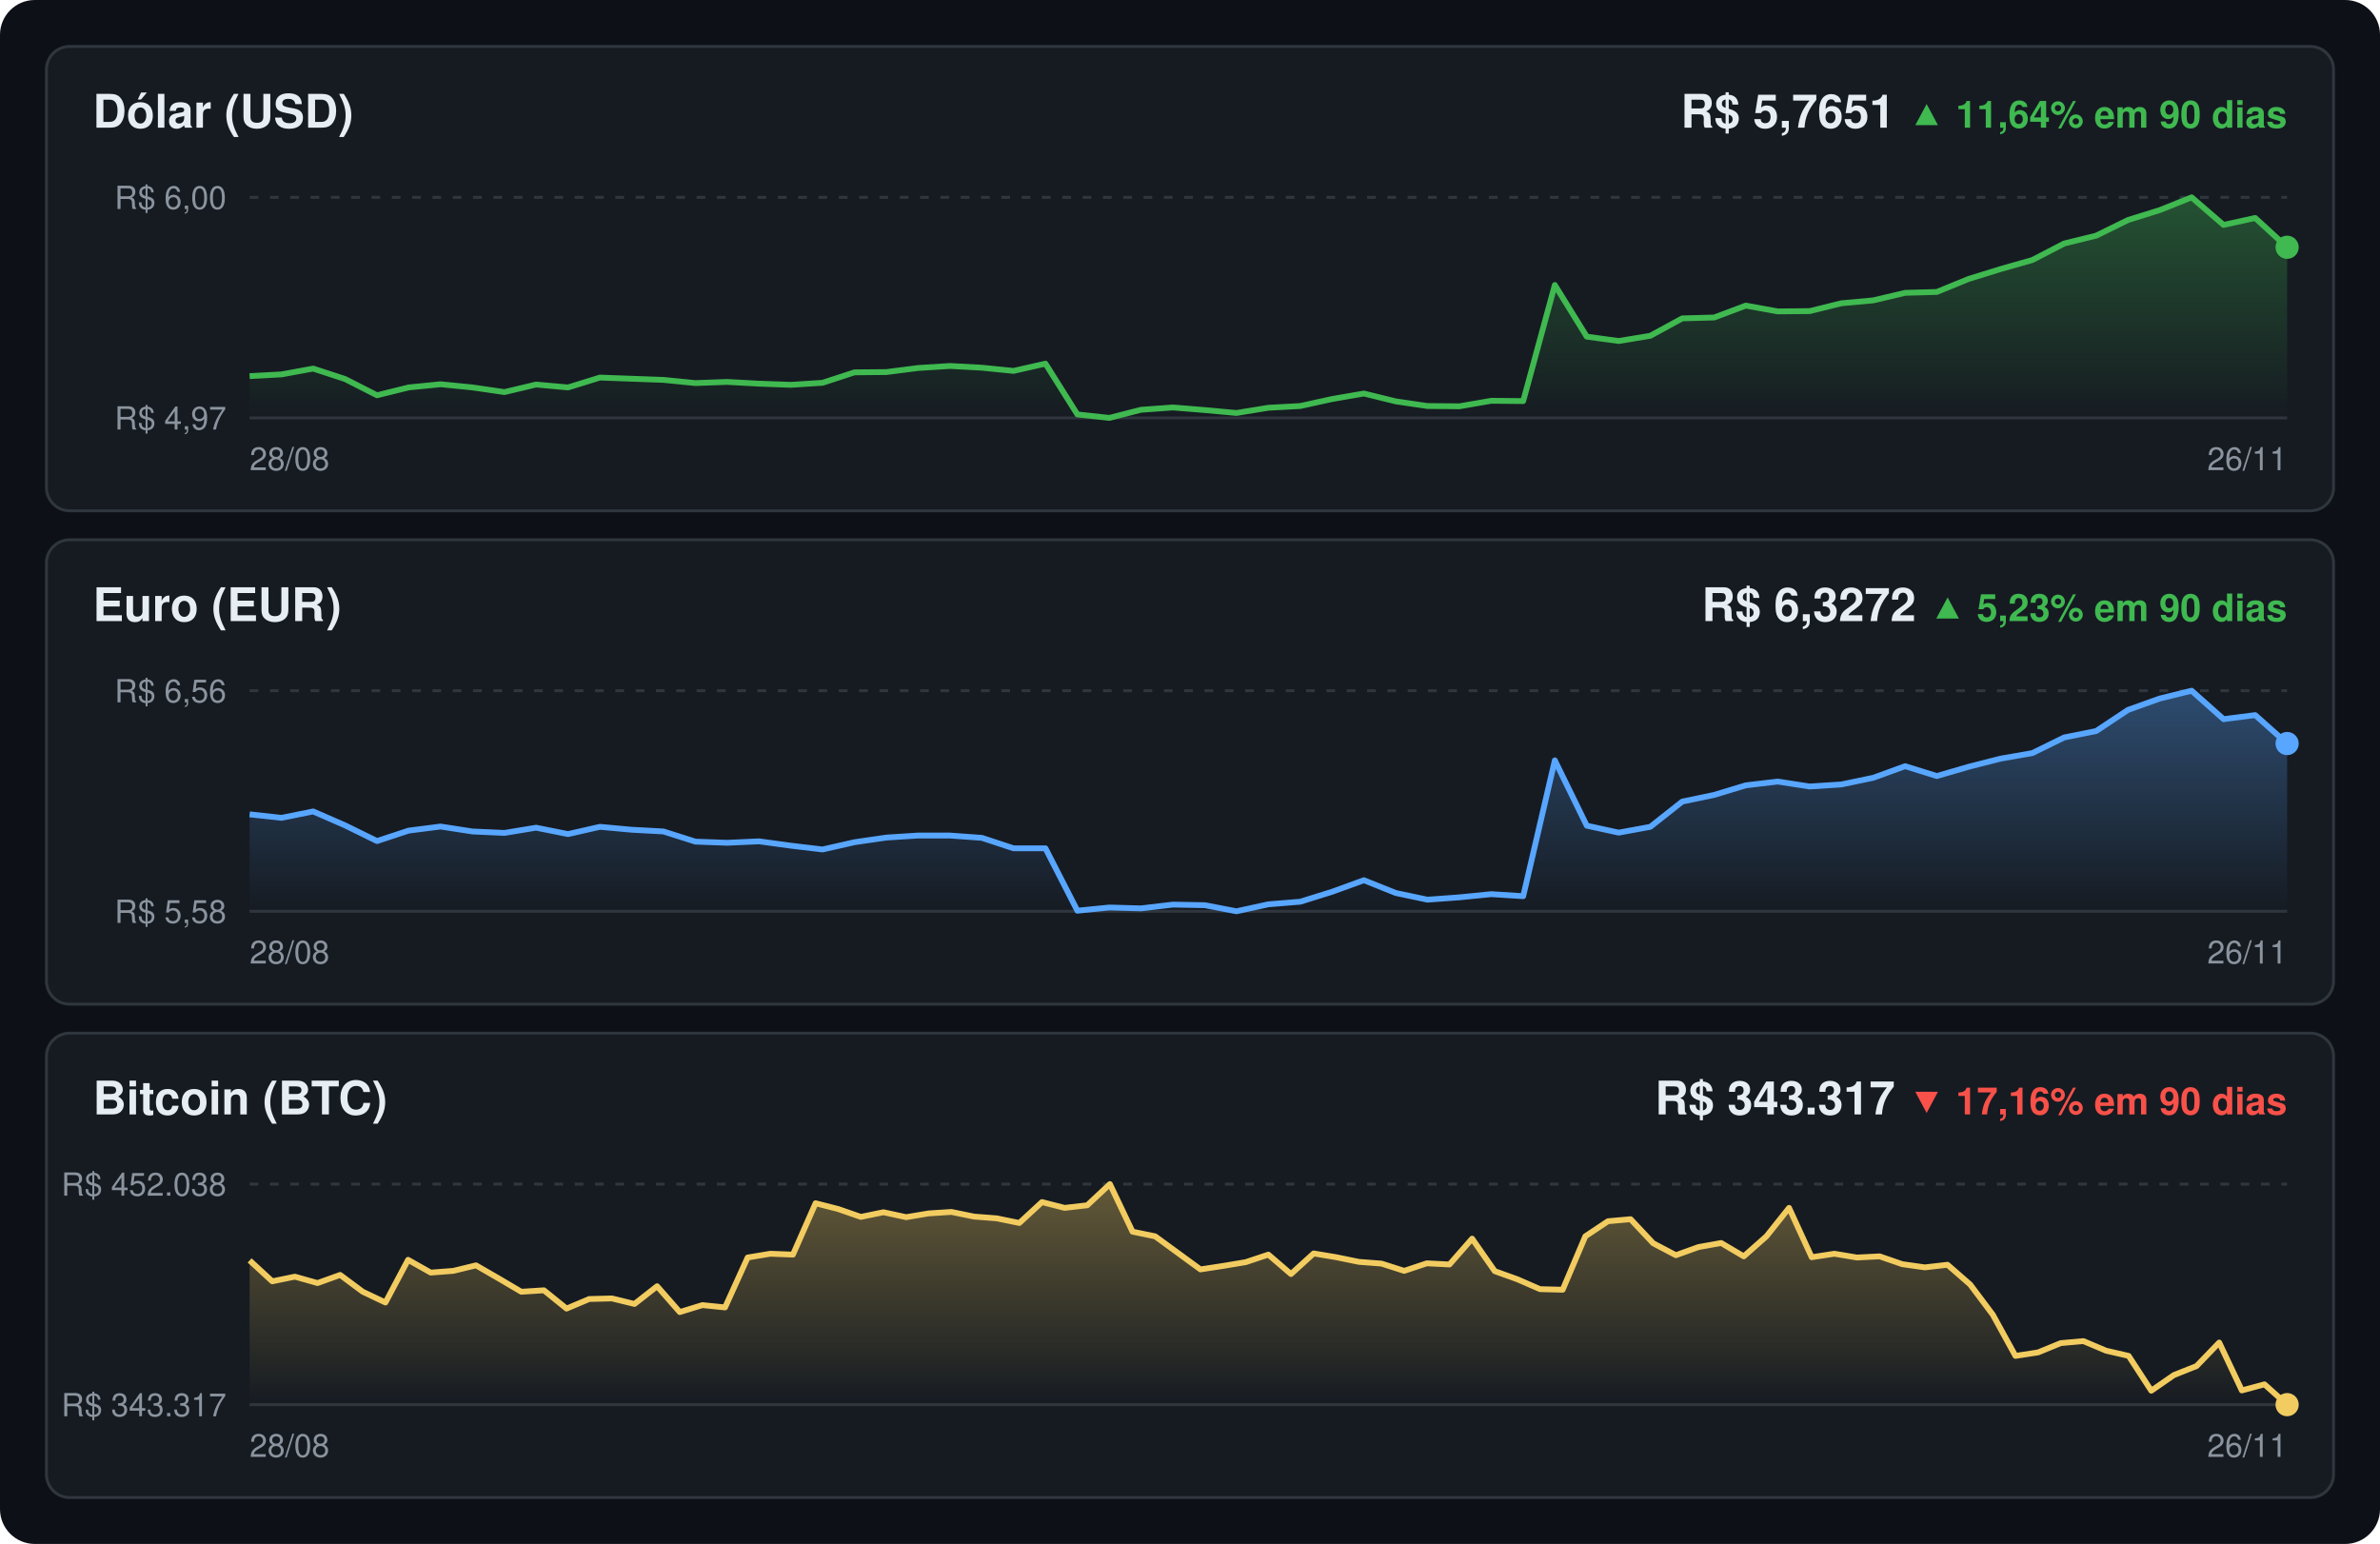
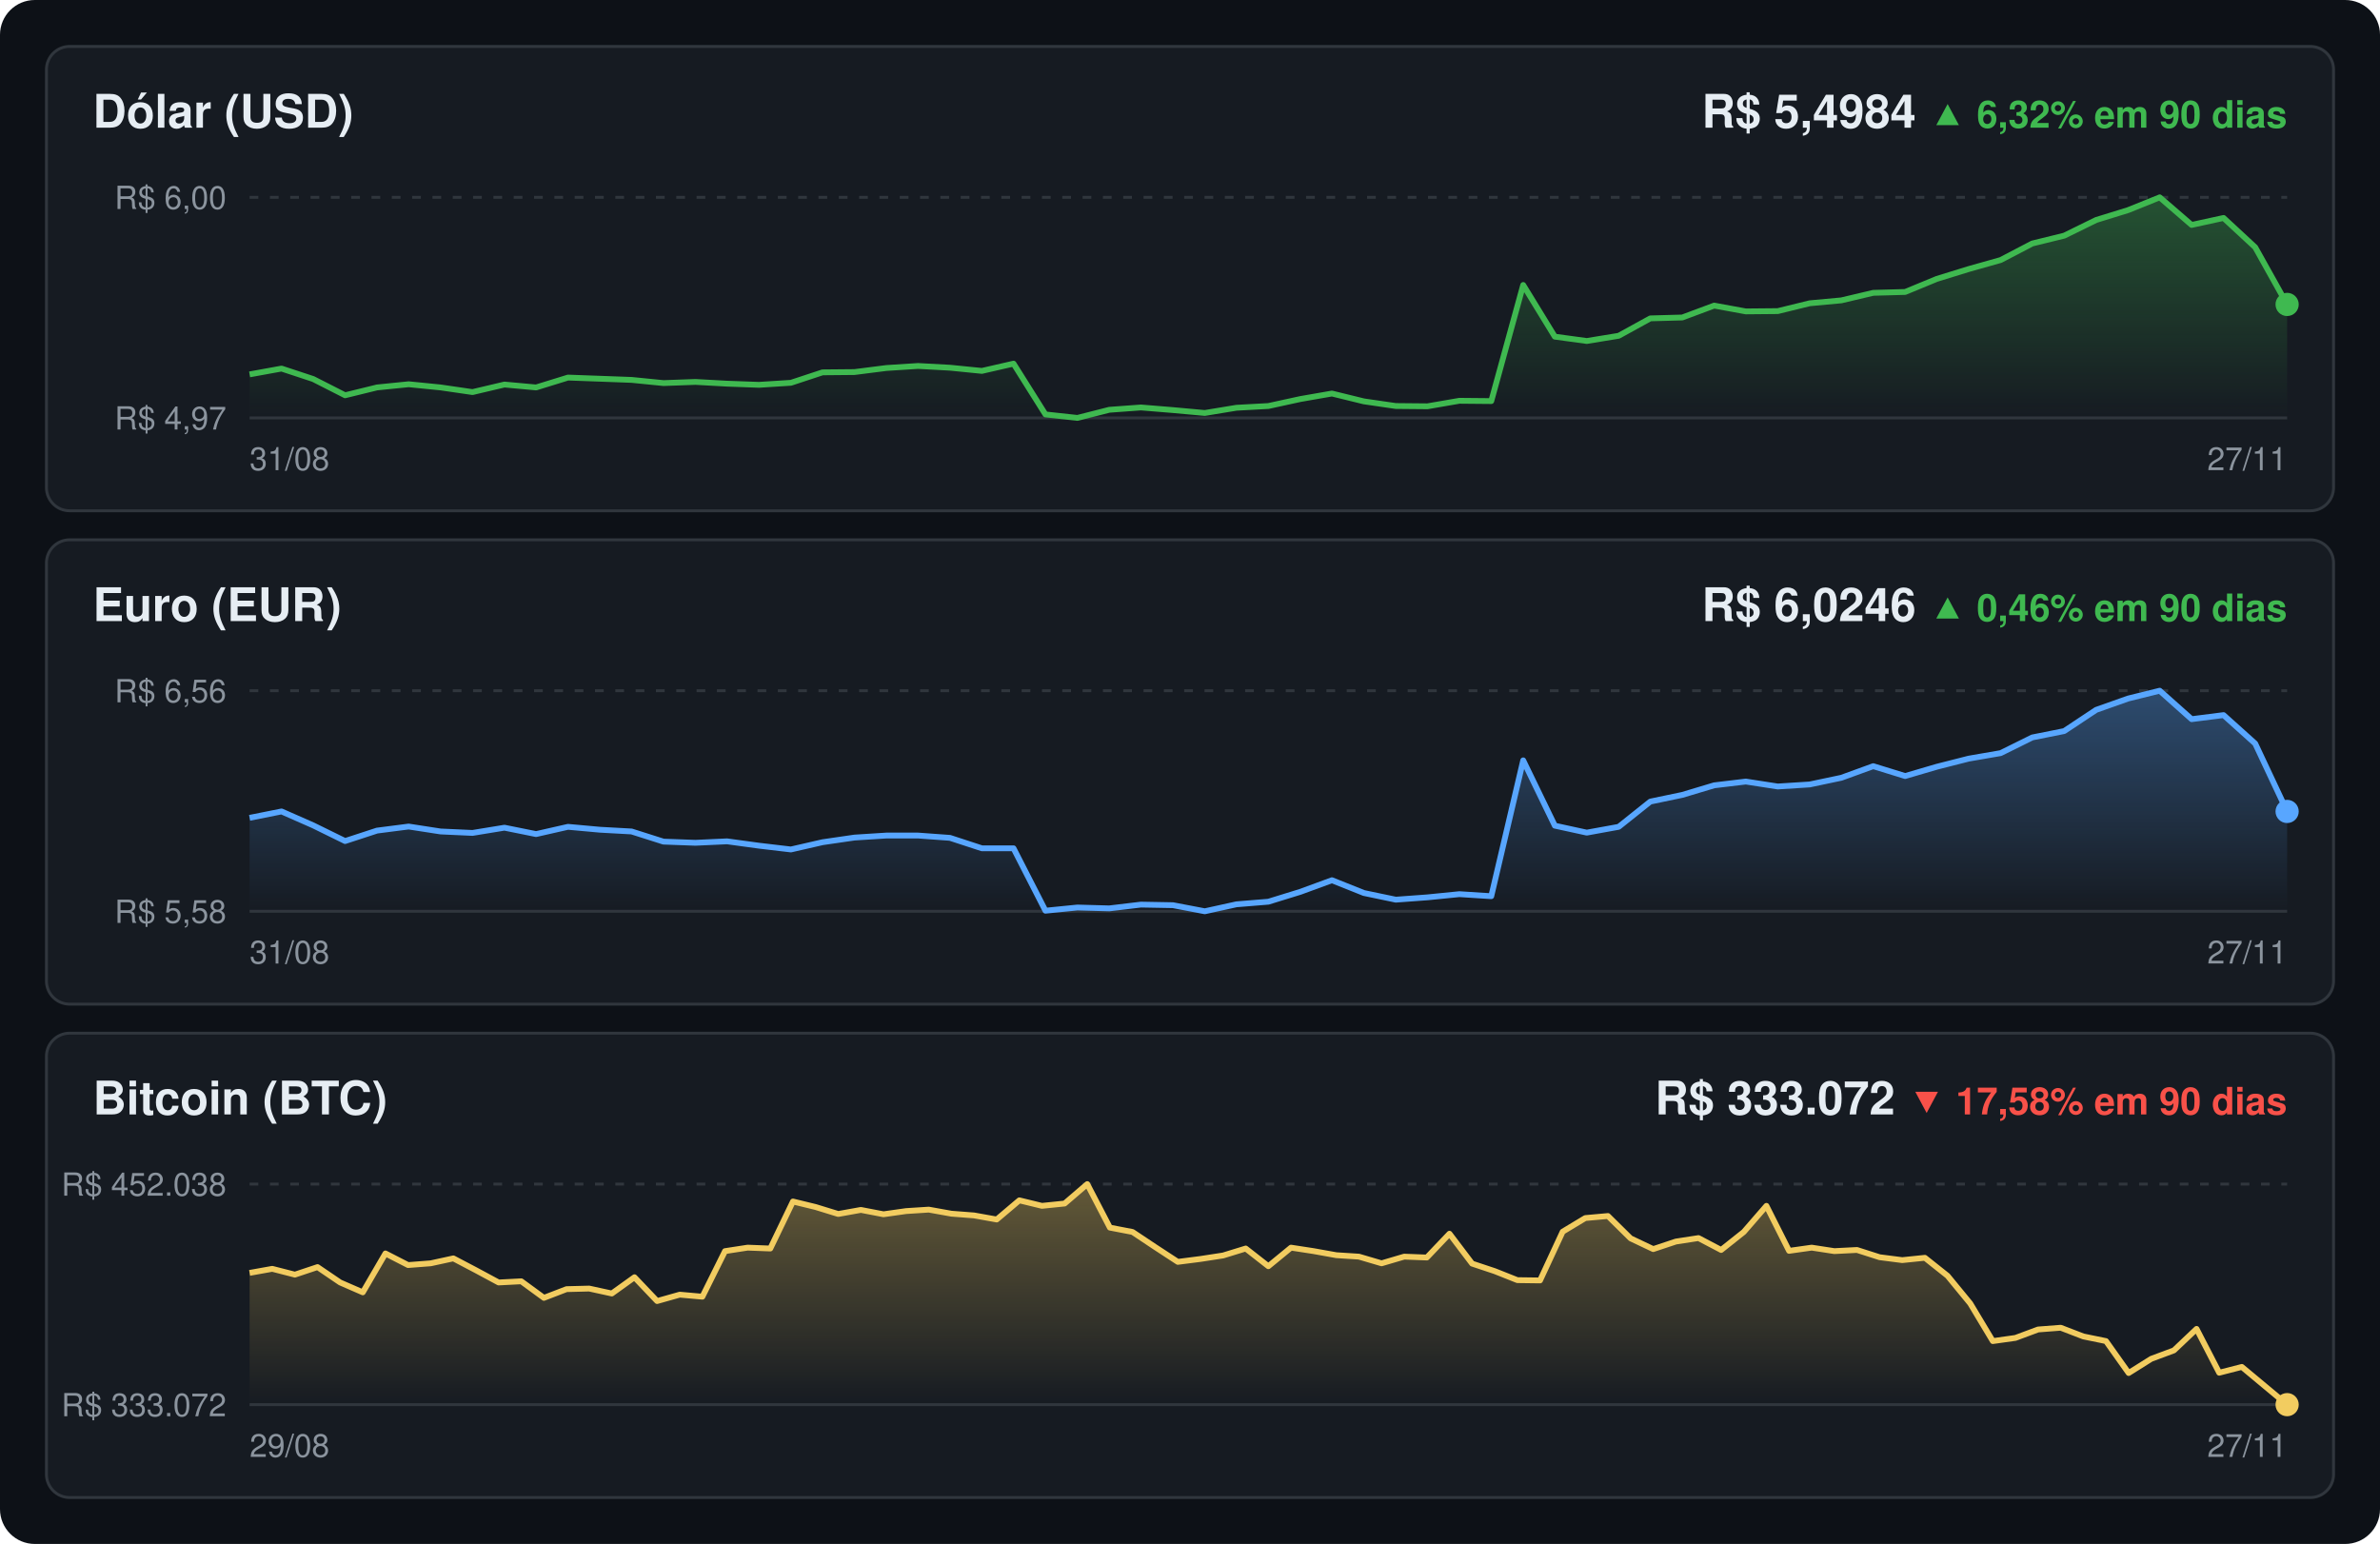
<svg xmlns="http://www.w3.org/2000/svg" viewBox="0 0 820 532" width="820" height="532">
  <defs>
    <linearGradient id="grad-usd" x1="0" y1="0" x2="0" y2="1">
      <stop offset="0" stop-color="#3fb950" stop-opacity=".35" />
      <stop offset="1" stop-color="#3fb950" stop-opacity="0" />
    </linearGradient>
    <linearGradient id="grad-eur" x1="0" y1="0" x2="0" y2="1">
      <stop offset="0" stop-color="#58a6ff" stop-opacity=".35" />
      <stop offset="1" stop-color="#58a6ff" stop-opacity="0" />
    </linearGradient>
    <linearGradient id="grad-btc" x1="0" y1="0" x2="0" y2="1">
      <stop offset="0" stop-color="#f2cc60" stop-opacity=".35" />
      <stop offset="1" stop-color="#f2cc60" stop-opacity="0" />
    </linearGradient>
  </defs>
  <style>
text{font-family:-apple-system,BlinkMacSystemFont,'Segoe UI',Helvetica,Arial,sans-serif;fill:#e6edf3}
.titulo{font-size:16px;font-weight:600}
.eixo{font-size:11px;fill:#8b949e}
</style>
  <rect width="820" height="532" rx="12" fill="#0d1117" />
  <g>
    <rect x="16" y="16" width="788" height="160" rx="8" fill="#161b22" stroke="#30363d" />
    <text x="32" y="44" class="titulo">Dólar (USD)</text>
-     <text x="788" y="44" class="titulo" text-anchor="end">R$ 5,7651
-     <tspan fill="#3fb950" font-size="13"> ▲ 11,64% em 90 dias</tspan>
+     <text x="788" y="44" class="titulo" text-anchor="end">R$ 5,4984
+     <tspan fill="#3fb950" font-size="13"> ▲ 6,32% em 90 dias</tspan>
    </text>
    <text x="78" y="72" class="eixo" text-anchor="end">R$ 6,00</text>
    <text x="78" y="148" class="eixo" text-anchor="end">R$ 4,97</text>
    <line x1="86" y1="68" x2="788" y2="68" stroke="#30363d" stroke-dasharray="3 4" />
    <line x1="86" y1="144" x2="788" y2="144" stroke="#30363d" />
-     <path d="M86.0,144 L86.0,129.6 L97.0,129.0 L107.9,127.0 L118.9,130.6 L129.9,136.2 L140.8,133.5 L151.8,132.4 L162.8,133.5 L173.8,135.1 L184.7,132.5 L195.7,133.5 L206.7,130.1 L217.6,130.5 L228.6,130.9 L239.6,132.0 L250.5,131.6 L261.5,132.2 L272.5,132.6 L283.4,131.9 L294.4,128.3 L305.4,128.2 L316.3,126.8 L327.3,126.1 L338.3,126.7 L349.2,127.8 L360.2,125.3 L371.2,142.8 L382.2,144.0 L393.1,141.2 L404.1,140.4 L415.1,141.3 L426.0,142.3 L437.0,140.5 L448.0,139.9 L458.9,137.5 L469.9,135.6 L480.9,138.3 L491.8,139.9 L502.8,140.0 L513.8,138.1 L524.8,138.2 L535.7,98.2 L546.7,116.0 L557.7,117.5 L568.6,115.7 L579.6,109.7 L590.6,109.4 L601.5,105.3 L612.5,107.3 L623.5,107.2 L634.4,104.5 L645.4,103.5 L656.4,100.9 L667.3,100.6 L678.3,96.1 L689.3,92.7 L700.2,89.6 L711.2,83.9 L722.2,81.2 L733.2,75.8 L744.1,72.4 L755.1,68.0 L766.1,77.5 L777.0,75.1 L788.0,85.2 L788.0,144 Z" fill="url(#grad-usd)" />
-     <polyline points="86.0,129.6 97.0,129.0 107.9,127.0 118.9,130.6 129.9,136.2 140.8,133.5 151.8,132.4 162.8,133.5 173.8,135.1 184.7,132.5 195.7,133.5 206.7,130.1 217.6,130.5 228.6,130.9 239.6,132.0 250.5,131.6 261.5,132.2 272.5,132.6 283.4,131.9 294.4,128.3 305.4,128.2 316.3,126.8 327.3,126.1 338.3,126.7 349.2,127.8 360.2,125.3 371.2,142.8 382.2,144.0 393.1,141.2 404.1,140.4 415.1,141.3 426.0,142.3 437.0,140.5 448.0,139.9 458.9,137.5 469.9,135.6 480.9,138.3 491.8,139.9 502.8,140.0 513.8,138.1 524.8,138.2 535.7,98.2 546.7,116.0 557.7,117.5 568.6,115.7 579.6,109.7 590.6,109.4 601.5,105.3 612.5,107.3 623.5,107.2 634.4,104.5 645.4,103.5 656.4,100.9 667.3,100.6 678.3,96.1 689.3,92.7 700.2,89.6 711.2,83.9 722.2,81.2 733.2,75.8 744.1,72.4 755.1,68.0 766.1,77.5 777.0,75.1 788.0,85.2" fill="none" stroke="#3fb950" stroke-width="2" stroke-linejoin="round" />
-     <circle cx="788.0" cy="85.2" r="4" fill="#3fb950">
+     <path d="M86.0,144 L86.0,129.0 L97.0,127.0 L107.9,130.6 L118.9,136.2 L129.9,133.5 L140.8,132.4 L151.8,133.5 L162.8,135.1 L173.8,132.5 L184.7,133.5 L195.7,130.1 L206.7,130.5 L217.6,130.9 L228.6,132.0 L239.6,131.6 L250.5,132.2 L261.5,132.6 L272.5,131.9 L283.4,128.3 L294.4,128.2 L305.4,126.8 L316.3,126.1 L327.3,126.7 L338.3,127.8 L349.2,125.3 L360.2,142.8 L371.2,144.0 L382.2,141.2 L393.1,140.4 L404.1,141.3 L415.1,142.3 L426.0,140.5 L437.0,139.9 L448.0,137.5 L458.9,135.6 L469.9,138.3 L480.9,139.9 L491.8,140.0 L502.8,138.1 L513.8,138.2 L524.8,98.2 L535.7,116.0 L546.7,117.5 L557.7,115.7 L568.6,109.7 L579.6,109.4 L590.6,105.3 L601.5,107.3 L612.5,107.2 L623.5,104.5 L634.4,103.5 L645.4,100.9 L656.4,100.6 L667.3,96.1 L678.3,92.7 L689.3,89.6 L700.2,83.9 L711.2,81.2 L722.2,75.8 L733.2,72.4 L744.1,68.0 L755.1,77.5 L766.1,75.1 L777.0,85.2 L788.0,104.9 L788.0,144 Z" fill="url(#grad-usd)" />
+     <polyline points="86.0,129.0 97.0,127.0 107.9,130.6 118.9,136.2 129.9,133.5 140.8,132.4 151.8,133.5 162.8,135.1 173.8,132.5 184.7,133.5 195.7,130.1 206.7,130.5 217.6,130.9 228.6,132.0 239.6,131.6 250.5,132.2 261.5,132.6 272.5,131.9 283.4,128.3 294.4,128.2 305.4,126.8 316.3,126.1 327.3,126.7 338.3,127.8 349.2,125.3 360.2,142.8 371.2,144.0 382.2,141.2 393.1,140.4 404.1,141.3 415.1,142.3 426.0,140.5 437.0,139.9 448.0,137.5 458.9,135.6 469.9,138.3 480.9,139.9 491.8,140.0 502.8,138.1 513.8,138.2 524.8,98.2 535.7,116.0 546.7,117.5 557.7,115.7 568.6,109.7 579.6,109.4 590.6,105.3 601.5,107.3 612.5,107.2 623.5,104.5 634.4,103.5 645.4,100.9 656.4,100.6 667.3,96.1 678.3,92.7 689.3,89.6 700.2,83.9 711.2,81.2 722.2,75.8 733.2,72.4 744.1,68.0 755.1,77.5 766.1,75.1 777.0,85.2 788.0,104.9" fill="none" stroke="#3fb950" stroke-width="2" stroke-linejoin="round" />
+     <circle cx="788.0" cy="104.9" r="4" fill="#3fb950">
      <animate attributeName="r" values="4;7;4" dur="2s" repeatCount="indefinite" />
    </circle>
-     <text x="86" y="162" class="eixo">28/08</text>
-     <text x="788" y="162" class="eixo" text-anchor="end">26/11</text>
+     <text x="86" y="162" class="eixo">31/08</text>
+     <text x="788" y="162" class="eixo" text-anchor="end">27/11</text>
  </g>
  <g>
    <rect x="16" y="186" width="788" height="160" rx="8" fill="#161b22" stroke="#30363d" />
    <text x="32" y="214" class="titulo">Euro (EUR)</text>
-     <text x="788" y="214" class="titulo" text-anchor="end">R$ 6,3272
-     <tspan fill="#3fb950" font-size="13"> ▲ 5,23% em 90 dias</tspan>
+     <text x="788" y="214" class="titulo" text-anchor="end">R$ 6,0246
+     <tspan fill="#3fb950" font-size="13"> ▲ 0,46% em 90 dias</tspan>
    </text>
    <text x="78" y="242" class="eixo" text-anchor="end">R$ 6,56</text>
    <text x="78" y="318" class="eixo" text-anchor="end">R$ 5,58</text>
    <line x1="86" y1="238" x2="788" y2="238" stroke="#30363d" stroke-dasharray="3 4" />
    <line x1="86" y1="314" x2="788" y2="314" stroke="#30363d" />
-     <path d="M86.0,314 L86.0,280.6 L97.0,281.8 L107.9,279.6 L118.9,284.4 L129.9,289.8 L140.8,286.2 L151.8,284.8 L162.8,286.5 L173.8,287.0 L184.7,285.2 L195.7,287.4 L206.7,284.9 L217.6,285.9 L228.6,286.5 L239.6,290.0 L250.5,290.4 L261.5,289.9 L272.5,291.4 L283.4,292.7 L294.4,290.2 L305.4,288.6 L316.3,287.9 L327.3,287.9 L338.3,288.7 L349.2,292.3 L360.2,292.3 L371.2,313.8 L382.2,312.7 L393.1,313.0 L404.1,311.7 L415.1,311.9 L426.0,314.0 L437.0,311.6 L448.0,310.7 L458.9,307.3 L469.9,303.3 L480.9,307.7 L491.8,310.0 L502.8,309.2 L513.8,308.1 L524.8,308.8 L535.7,262.0 L546.7,284.5 L557.7,286.9 L568.6,284.9 L579.6,276.2 L590.6,273.9 L601.5,270.6 L612.5,269.3 L623.5,271.0 L634.4,270.3 L645.4,268.0 L656.4,264.0 L667.3,267.4 L678.3,264.2 L689.3,261.4 L700.2,259.5 L711.2,254.1 L722.2,251.9 L733.2,244.6 L744.1,240.7 L755.1,238.0 L766.1,247.8 L777.0,246.4 L788.0,256.2 L788.0,314 Z" fill="url(#grad-eur)" />
-     <polyline points="86.0,280.6 97.0,281.8 107.9,279.6 118.9,284.4 129.9,289.8 140.8,286.2 151.8,284.8 162.8,286.5 173.8,287.0 184.7,285.2 195.7,287.4 206.7,284.9 217.6,285.9 228.6,286.5 239.6,290.0 250.5,290.4 261.5,289.9 272.5,291.4 283.4,292.7 294.4,290.2 305.4,288.6 316.3,287.9 327.3,287.9 338.3,288.7 349.2,292.3 360.2,292.3 371.2,313.8 382.2,312.7 393.1,313.0 404.1,311.7 415.1,311.9 426.0,314.0 437.0,311.6 448.0,310.7 458.9,307.3 469.9,303.3 480.9,307.7 491.8,310.0 502.8,309.2 513.8,308.1 524.8,308.8 535.7,262.0 546.7,284.5 557.7,286.9 568.6,284.9 579.6,276.2 590.6,273.9 601.5,270.6 612.5,269.3 623.5,271.0 634.4,270.3 645.4,268.0 656.4,264.0 667.3,267.4 678.3,264.2 689.3,261.4 700.2,259.5 711.2,254.1 722.2,251.9 733.2,244.6 744.1,240.7 755.1,238.0 766.1,247.8 777.0,246.4 788.0,256.2" fill="none" stroke="#58a6ff" stroke-width="2" stroke-linejoin="round" />
-     <circle cx="788.0" cy="256.2" r="4" fill="#58a6ff">
+     <path d="M86.0,314 L86.0,281.8 L97.0,279.6 L107.9,284.4 L118.9,289.8 L129.9,286.2 L140.8,284.8 L151.8,286.5 L162.8,287.0 L173.8,285.2 L184.7,287.4 L195.7,284.9 L206.7,285.9 L217.6,286.5 L228.6,290.0 L239.6,290.4 L250.5,289.9 L261.5,291.4 L272.5,292.7 L283.4,290.2 L294.4,288.6 L305.4,287.9 L316.3,287.9 L327.3,288.7 L338.3,292.3 L349.2,292.3 L360.2,313.8 L371.2,312.7 L382.2,313.0 L393.1,311.7 L404.1,311.9 L415.1,314.0 L426.0,311.6 L437.0,310.7 L448.0,307.3 L458.9,303.3 L469.9,307.7 L480.9,310.0 L491.8,309.2 L502.8,308.1 L513.8,308.8 L524.8,262.0 L535.7,284.5 L546.7,286.9 L557.7,284.9 L568.6,276.2 L579.6,273.9 L590.6,270.6 L601.5,269.3 L612.5,271.0 L623.5,270.3 L634.4,268.0 L645.4,264.0 L656.4,267.4 L667.3,264.2 L678.3,261.4 L689.3,259.5 L700.2,254.1 L711.2,251.9 L722.2,244.6 L733.2,240.7 L744.1,238.0 L755.1,247.8 L766.1,246.4 L777.0,256.2 L788.0,279.6 L788.0,314 Z" fill="url(#grad-eur)" />
+     <polyline points="86.0,281.8 97.0,279.6 107.9,284.4 118.9,289.8 129.9,286.2 140.8,284.8 151.8,286.5 162.8,287.0 173.8,285.2 184.7,287.4 195.7,284.9 206.7,285.9 217.6,286.5 228.6,290.0 239.6,290.4 250.5,289.9 261.5,291.4 272.5,292.7 283.4,290.2 294.4,288.6 305.4,287.9 316.3,287.9 327.3,288.7 338.3,292.3 349.2,292.3 360.2,313.8 371.2,312.7 382.2,313.0 393.1,311.7 404.1,311.9 415.1,314.0 426.0,311.6 437.0,310.7 448.0,307.3 458.9,303.3 469.9,307.7 480.9,310.0 491.8,309.2 502.8,308.1 513.8,308.8 524.8,262.0 535.7,284.5 546.7,286.9 557.7,284.9 568.6,276.2 579.6,273.9 590.6,270.6 601.5,269.3 612.5,271.0 623.5,270.3 634.4,268.0 645.4,264.0 656.4,267.4 667.3,264.2 678.3,261.4 689.3,259.5 700.2,254.1 711.2,251.9 722.2,244.6 733.2,240.7 744.1,238.0 755.1,247.8 766.1,246.4 777.0,256.2 788.0,279.6" fill="none" stroke="#58a6ff" stroke-width="2" stroke-linejoin="round" />
+     <circle cx="788.0" cy="279.6" r="4" fill="#58a6ff">
      <animate attributeName="r" values="4;7;4" dur="2s" repeatCount="indefinite" />
    </circle>
-     <text x="86" y="332" class="eixo">28/08</text>
-     <text x="788" y="332" class="eixo" text-anchor="end">26/11</text>
+     <text x="86" y="332" class="eixo">31/08</text>
+     <text x="788" y="332" class="eixo" text-anchor="end">27/11</text>
  </g>
  <g>
    <rect x="16" y="356" width="788" height="160" rx="8" fill="#161b22" stroke="#30363d" />
    <text x="32" y="384" class="titulo">Bitcoin (BTC)</text>
-     <text x="788" y="384" class="titulo" text-anchor="end">R$ 343.317
-     <tspan fill="#f85149" font-size="13"> ▼ 17,16% em 90 dias</tspan>
+     <text x="788" y="384" class="titulo" text-anchor="end">R$ 333.072
+     <tspan fill="#f85149" font-size="13"> ▼ 17,58% em 90 dias</tspan>
    </text>
    <text x="78" y="412" class="eixo" text-anchor="end">R$ 452.038</text>
-     <text x="78" y="488" class="eixo" text-anchor="end">R$ 343.317</text>
+     <text x="78" y="488" class="eixo" text-anchor="end">R$ 333.072</text>
    <line x1="86" y1="408" x2="788" y2="408" stroke="#30363d" stroke-dasharray="3 4" />
    <line x1="86" y1="484" x2="788" y2="484" stroke="#30363d" />
-     <path d="M86.0,484 L86.0,434.3 L93.8,441.5 L101.6,439.9 L109.4,442.1 L117.2,439.3 L125.0,445.1 L132.8,448.8 L140.6,434.1 L148.4,438.5 L156.2,437.9 L164.0,436.0 L171.8,440.5 L179.6,445.1 L187.4,444.6 L195.2,450.9 L203.0,447.6 L210.8,447.4 L218.6,449.3 L226.4,443.2 L234.2,452.1 L242.0,449.7 L249.8,450.5 L257.6,433.3 L265.4,432.0 L273.2,432.3 L281.0,414.6 L288.8,416.6 L296.6,419.3 L304.4,417.7 L312.2,419.4 L320.0,418.1 L327.8,417.6 L335.6,419.2 L343.4,419.8 L351.2,421.4 L359.0,414.2 L366.8,416.2 L374.6,415.3 L382.4,408.0 L390.2,424.4 L398.0,426.0 L405.8,431.7 L413.6,437.4 L421.4,436.2 L429.2,434.9 L437.0,432.3 L444.8,439.0 L452.6,431.9 L460.4,433.2 L468.2,434.8 L476.0,435.4 L483.8,437.9 L491.6,435.3 L499.4,435.7 L507.2,426.8 L515.0,438.0 L522.8,440.8 L530.6,444.2 L538.4,444.4 L546.2,426.0 L554.0,420.8 L561.8,420.1 L569.6,428.4 L577.4,432.5 L585.2,429.7 L593.0,428.3 L600.8,432.9 L608.6,426.0 L616.4,416.2 L624.2,433.2 L632.0,432.0 L639.8,433.3 L647.6,432.9 L655.4,435.6 L663.2,436.7 L671.0,435.8 L678.8,442.6 L686.6,453.0 L694.4,467.2 L702.2,466.0 L710.0,462.8 L717.8,462.1 L725.6,465.4 L733.4,467.2 L741.2,479.2 L749.0,473.8 L756.8,470.7 L764.6,462.6 L772.4,479.1 L780.2,477.0 L788.0,484.0 L788.0,484 Z" fill="url(#grad-btc)" />
-     <polyline points="86.0,434.3 93.8,441.5 101.6,439.9 109.4,442.1 117.2,439.3 125.0,445.1 132.8,448.8 140.6,434.1 148.4,438.5 156.2,437.9 164.0,436.0 171.8,440.5 179.6,445.1 187.4,444.6 195.2,450.9 203.0,447.6 210.8,447.4 218.6,449.3 226.4,443.2 234.2,452.1 242.0,449.7 249.8,450.5 257.6,433.3 265.4,432.0 273.2,432.3 281.0,414.6 288.8,416.6 296.6,419.3 304.4,417.7 312.2,419.4 320.0,418.1 327.8,417.6 335.6,419.2 343.4,419.8 351.2,421.4 359.0,414.2 366.8,416.2 374.6,415.3 382.4,408.0 390.2,424.4 398.0,426.0 405.8,431.7 413.6,437.4 421.4,436.2 429.2,434.9 437.0,432.3 444.8,439.0 452.6,431.9 460.4,433.2 468.2,434.8 476.0,435.4 483.8,437.9 491.6,435.3 499.4,435.7 507.2,426.8 515.0,438.0 522.8,440.8 530.6,444.2 538.4,444.4 546.2,426.0 554.0,420.8 561.8,420.1 569.6,428.4 577.4,432.5 585.2,429.7 593.0,428.3 600.8,432.9 608.6,426.0 616.4,416.2 624.2,433.2 632.0,432.0 639.8,433.3 647.6,432.9 655.4,435.6 663.2,436.7 671.0,435.8 678.8,442.6 686.6,453.0 694.4,467.2 702.2,466.0 710.0,462.8 717.8,462.1 725.6,465.4 733.4,467.2 741.2,479.2 749.0,473.8 756.8,470.7 764.6,462.6 772.4,479.1 780.2,477.0 788.0,484.0" fill="none" stroke="#f2cc60" stroke-width="2" stroke-linejoin="round" />
+     <path d="M86.0,484 L86.0,438.6 L93.8,437.2 L101.6,439.2 L109.4,436.6 L117.2,441.9 L125.0,445.3 L132.8,431.9 L140.6,435.9 L148.4,435.3 L156.2,433.6 L164.0,437.7 L171.8,441.9 L179.6,441.5 L187.4,447.2 L195.2,444.2 L203.0,444.0 L210.8,445.7 L218.6,440.1 L226.4,448.3 L234.2,446.1 L242.0,446.8 L249.8,431.1 L257.6,429.9 L265.4,430.2 L273.2,414.0 L281.0,415.9 L288.8,418.3 L296.6,416.9 L304.4,418.4 L312.2,417.3 L320.0,416.8 L327.8,418.2 L335.6,418.8 L343.4,420.2 L351.2,413.6 L359.0,415.5 L366.8,414.7 L374.6,408.0 L382.4,423.0 L390.2,424.5 L398.0,429.7 L405.8,434.8 L413.6,433.8 L421.4,432.6 L429.2,430.2 L437.0,436.3 L444.8,429.9 L452.6,431.1 L460.4,432.5 L468.2,433.0 L476.0,435.3 L483.8,433.0 L491.6,433.3 L499.4,425.1 L507.2,435.4 L515.0,438.0 L522.8,441.1 L530.6,441.2 L538.4,424.4 L546.2,419.7 L554.0,419.0 L561.8,426.7 L569.6,430.4 L577.4,427.8 L585.2,426.6 L593.0,430.7 L600.8,424.5 L608.6,415.5 L616.4,431.0 L624.2,429.9 L632.0,431.1 L639.8,430.7 L647.6,433.2 L655.4,434.2 L663.2,433.4 L671.0,439.6 L678.8,449.1 L686.6,462.1 L694.4,461.0 L702.2,458.1 L710.0,457.5 L717.8,460.5 L725.6,462.1 L733.4,473.1 L741.2,468.2 L749.0,465.3 L756.8,457.9 L764.6,473.0 L772.4,471.0 L780.2,477.5 L788.0,484.0 L788.0,484 Z" fill="url(#grad-btc)" />
+     <polyline points="86.0,438.6 93.8,437.2 101.6,439.2 109.4,436.6 117.2,441.9 125.0,445.3 132.8,431.9 140.6,435.9 148.4,435.3 156.2,433.6 164.0,437.7 171.8,441.9 179.6,441.5 187.4,447.2 195.2,444.2 203.0,444.0 210.8,445.7 218.6,440.1 226.4,448.3 234.2,446.1 242.0,446.8 249.8,431.1 257.6,429.9 265.4,430.2 273.2,414.0 281.0,415.9 288.8,418.3 296.6,416.9 304.4,418.4 312.2,417.3 320.0,416.8 327.8,418.2 335.6,418.8 343.4,420.2 351.2,413.6 359.0,415.5 366.8,414.7 374.6,408.0 382.4,423.0 390.2,424.5 398.0,429.7 405.8,434.8 413.6,433.8 421.4,432.6 429.2,430.2 437.0,436.3 444.8,429.9 452.6,431.1 460.4,432.5 468.2,433.0 476.0,435.3 483.8,433.0 491.6,433.3 499.4,425.1 507.2,435.4 515.0,438.0 522.8,441.1 530.6,441.2 538.4,424.4 546.2,419.7 554.0,419.0 561.8,426.7 569.6,430.4 577.4,427.8 585.2,426.6 593.0,430.7 600.8,424.5 608.6,415.5 616.4,431.0 624.2,429.9 632.0,431.1 639.8,430.7 647.6,433.2 655.4,434.2 663.2,433.4 671.0,439.6 678.8,449.1 686.6,462.1 694.4,461.0 702.2,458.1 710.0,457.5 717.8,460.5 725.6,462.1 733.4,473.1 741.2,468.2 749.0,465.3 756.8,457.9 764.6,473.0 772.4,471.0 780.2,477.5 788.0,484.0" fill="none" stroke="#f2cc60" stroke-width="2" stroke-linejoin="round" />
    <circle cx="788.0" cy="484.0" r="4" fill="#f2cc60">
      <animate attributeName="r" values="4;7;4" dur="2s" repeatCount="indefinite" />
    </circle>
-     <text x="86" y="502" class="eixo">28/08</text>
-     <text x="788" y="502" class="eixo" text-anchor="end">26/11</text>
+     <text x="86" y="502" class="eixo">29/08</text>
+     <text x="788" y="502" class="eixo" text-anchor="end">27/11</text>
  </g>
</svg>
